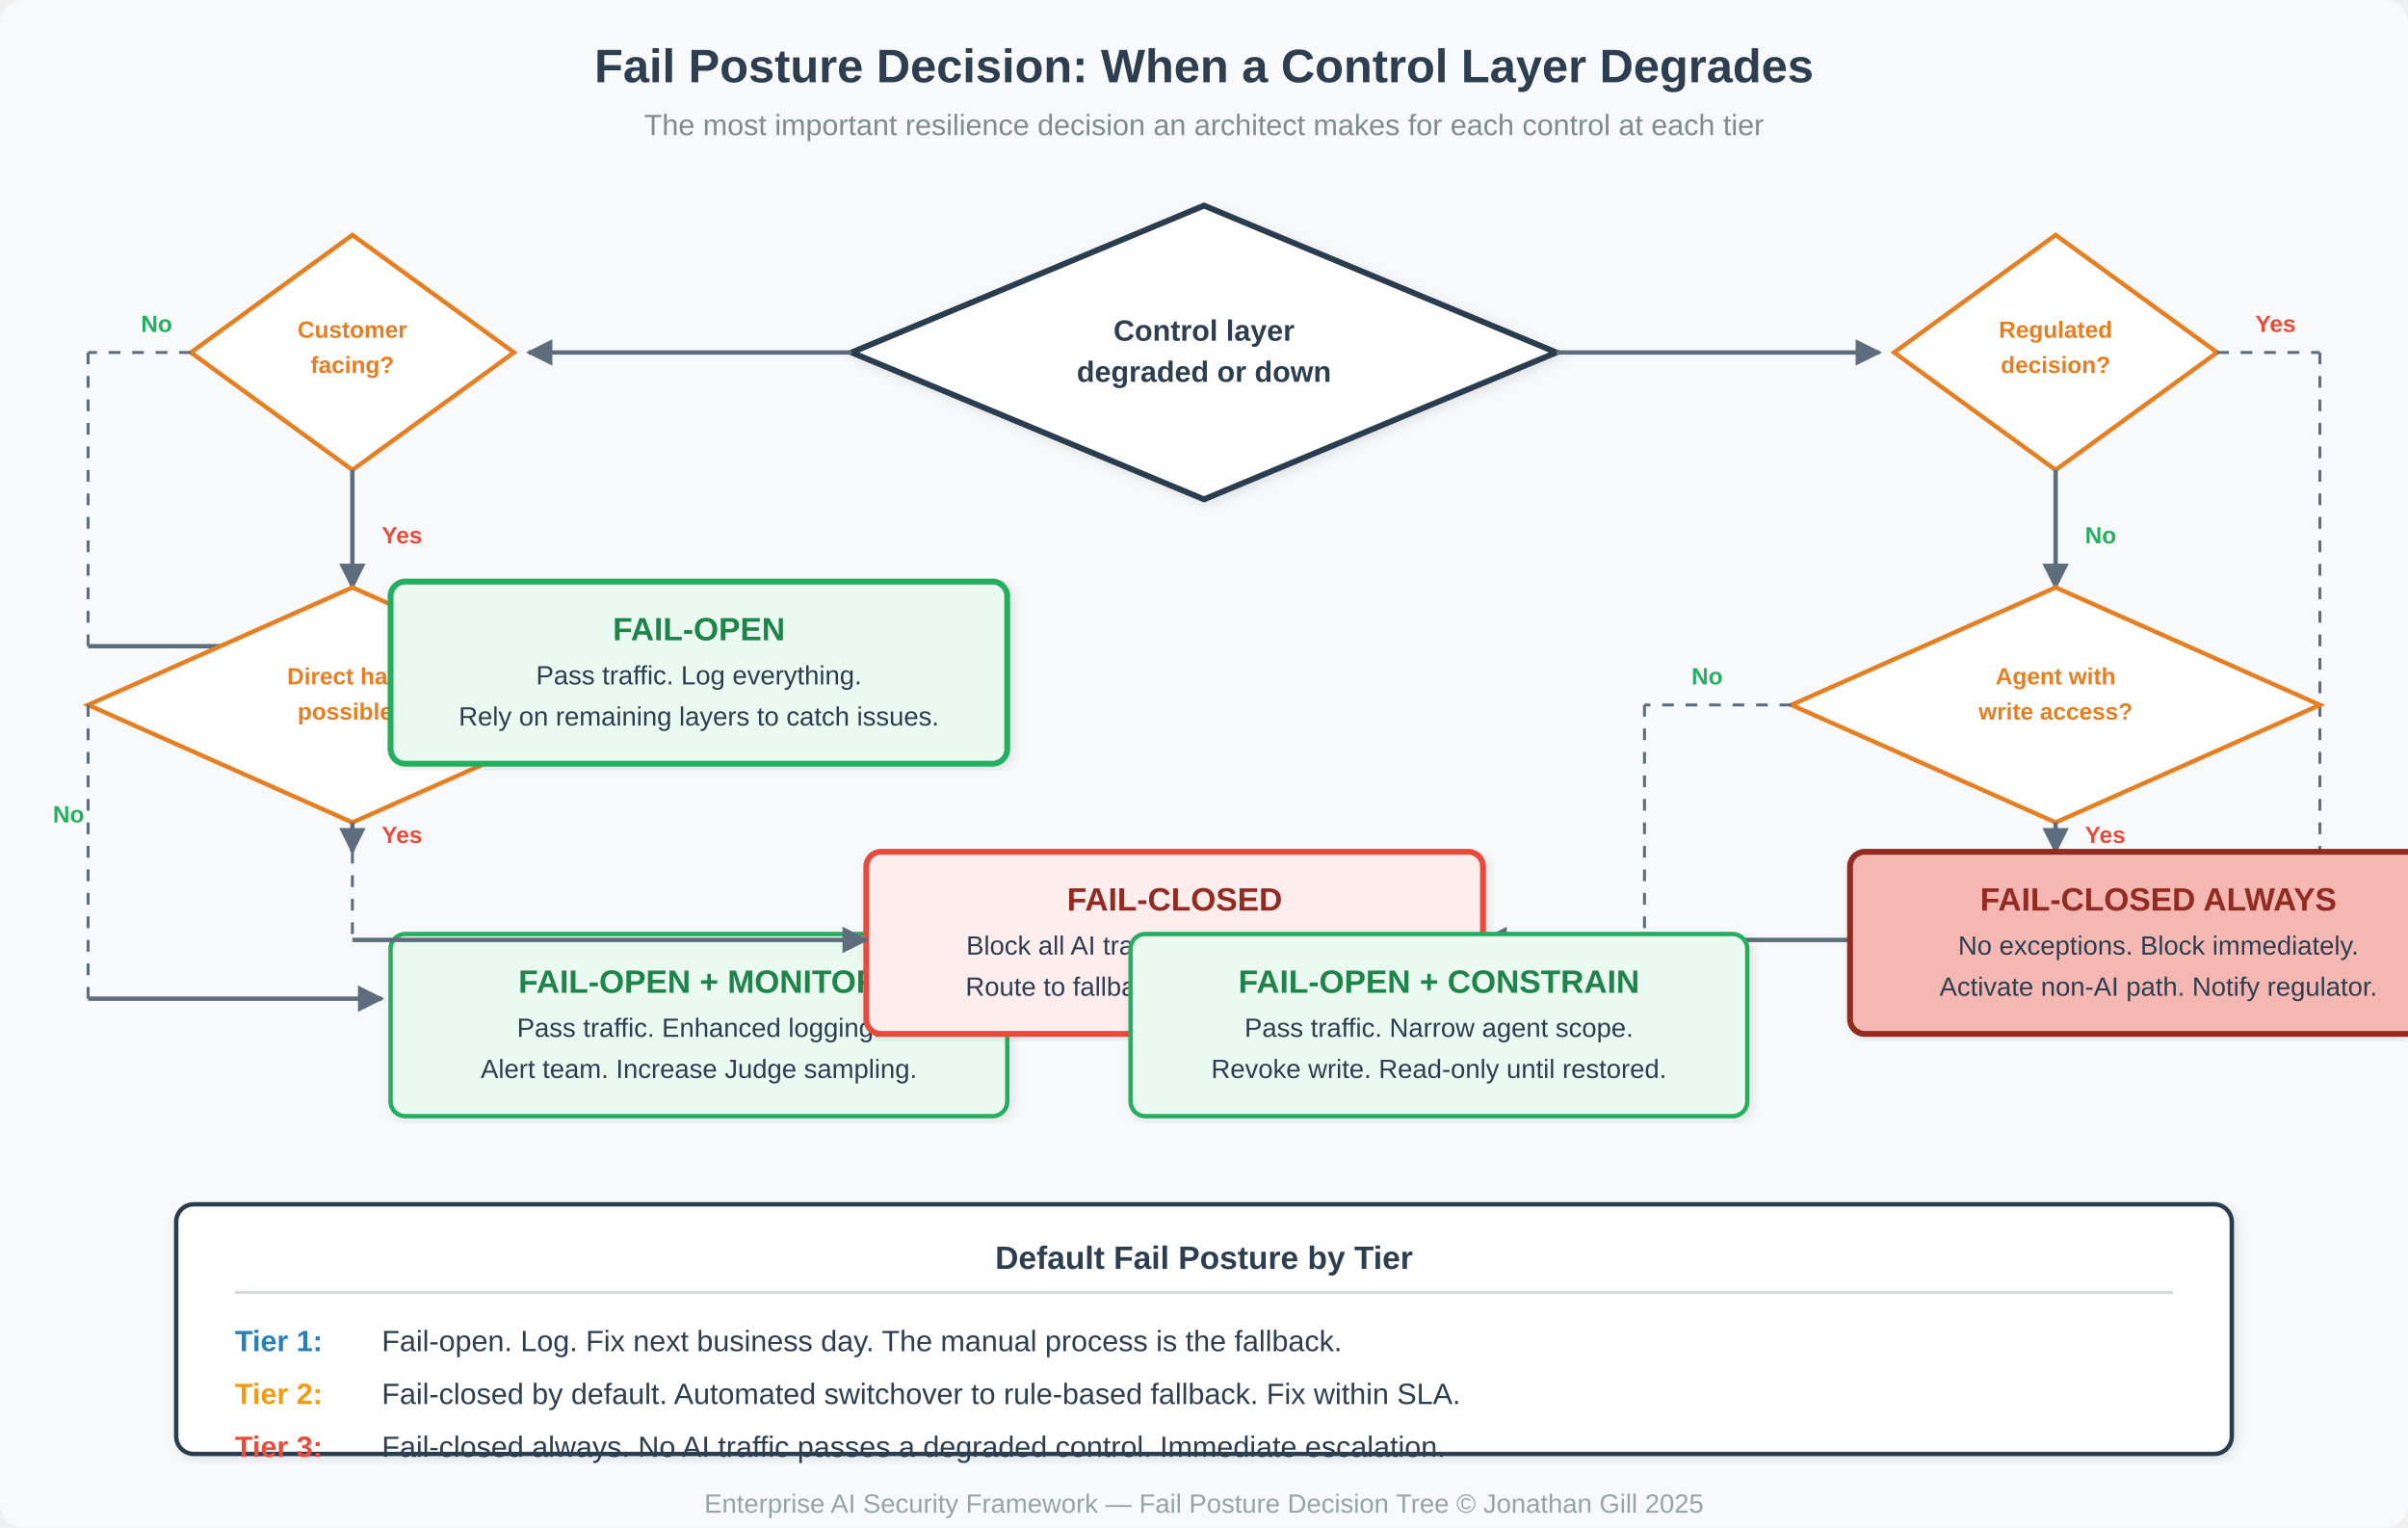
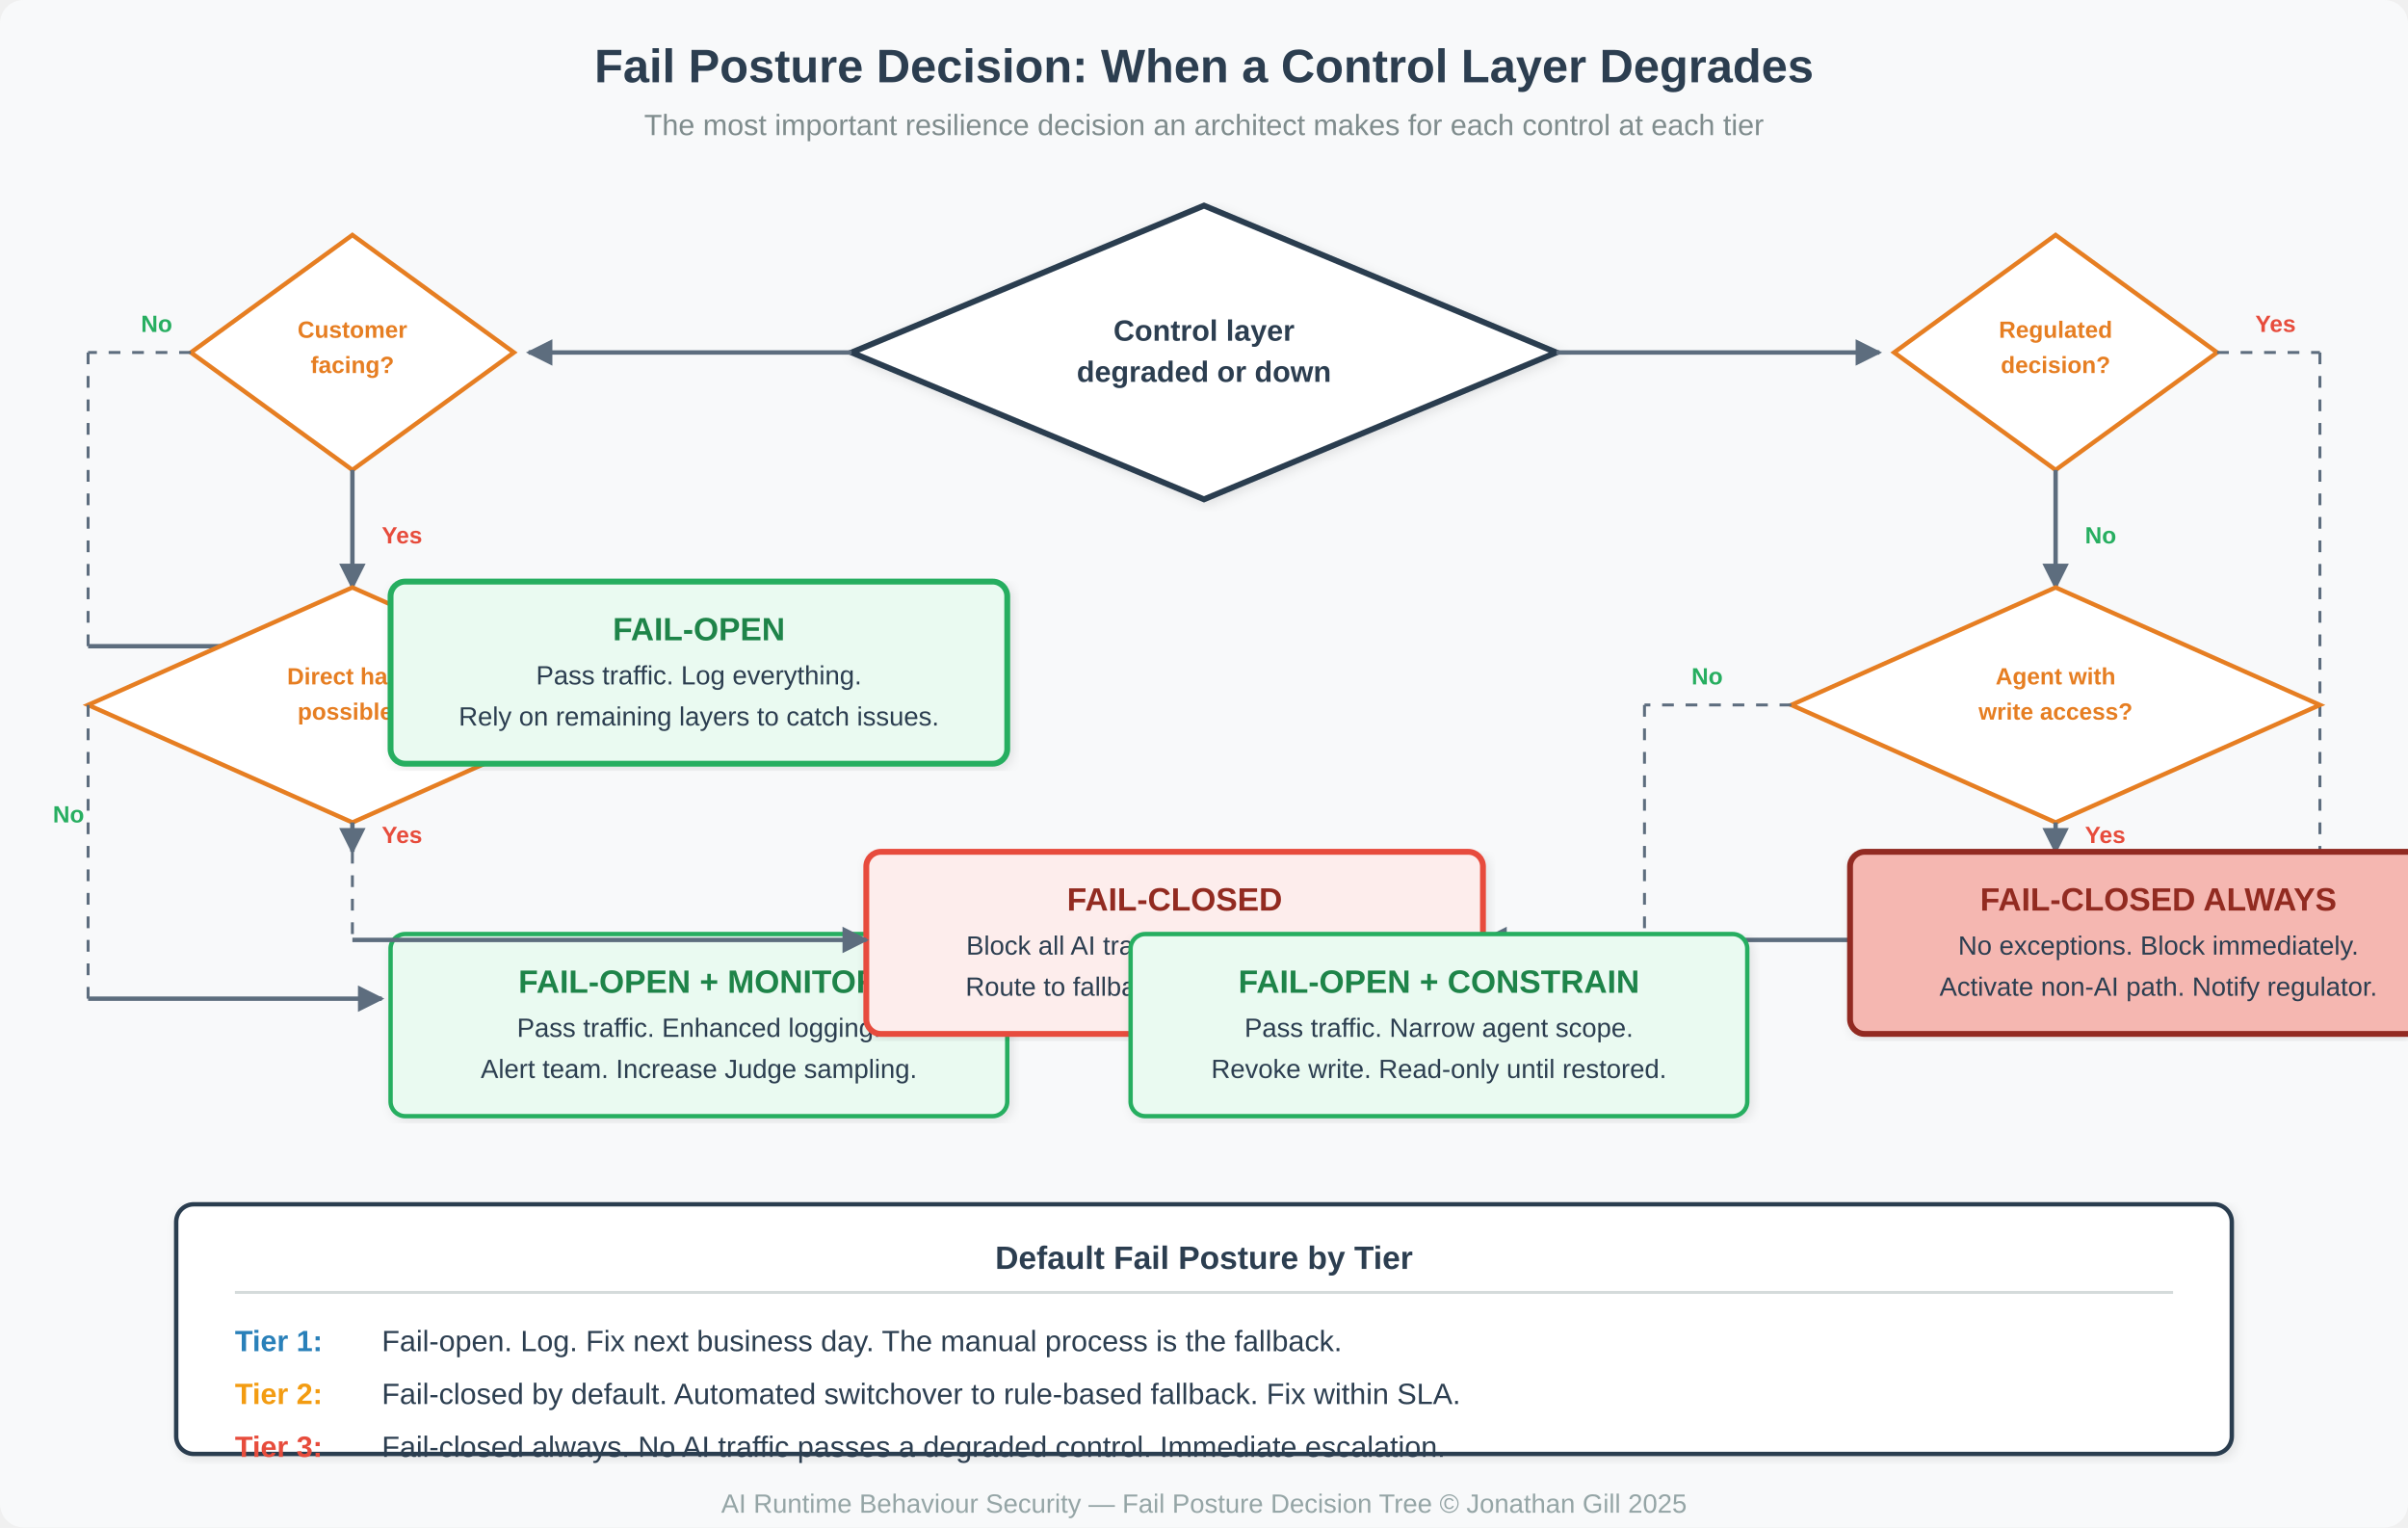
<svg xmlns="http://www.w3.org/2000/svg" width="820" height="520" viewBox="0 0 820 520" font-family="Arial, Helvetica, sans-serif">
  <defs>
    <filter id="shadow" x="-2%" y="-2%" width="104%" height="106%">
      <feDropShadow dx="1" dy="1" stdDeviation="2" flood-opacity="0.1" />
    </filter>
    <marker id="arrow" viewBox="0 0 10 10" refX="9" refY="5" markerWidth="6" markerHeight="6" orient="auto">
      <path d="M 0 0 L 10 5 L 0 10 z" fill="#5d6d7e" />
    </marker>
  </defs>
  <rect width="820" height="520" fill="#f8f9fa" rx="8" />
  <text x="410" y="28" text-anchor="middle" font-size="16" font-weight="bold" fill="#2c3e50">Fail Posture Decision: When a Control Layer Degrades</text>
  <text x="410" y="46" text-anchor="middle" font-size="10" fill="#7f8c8d">The most important resilience decision an architect makes for each control at each tier</text>
  <polygon points="410,70 530,120 410,170 290,120" fill="#fff" stroke="#2c3e50" stroke-width="2" filter="url(#shadow)" />
  <text x="410" y="116" text-anchor="middle" font-size="10" font-weight="bold" fill="#2c3e50">Control layer</text>
  <text x="410" y="130" text-anchor="middle" font-size="10" font-weight="bold" fill="#2c3e50">degraded or down</text>
  <line x1="290" y1="120" x2="180" y2="120" stroke="#5d6d7e" stroke-width="1.5" marker-end="url(#arrow)" />
  <line x1="530" y1="120" x2="640" y2="120" stroke="#5d6d7e" stroke-width="1.5" marker-end="url(#arrow)" />
  <polygon points="120,80 175,120 120,160 65,120" fill="#fff" stroke="#e67e22" stroke-width="1.5" />
  <text x="120" y="115" text-anchor="middle" font-size="8" font-weight="bold" fill="#e67e22">Customer</text>
  <text x="120" y="127" text-anchor="middle" font-size="8" font-weight="bold" fill="#e67e22">facing?</text>
  <polygon points="700,80 755,120 700,160 645,120" fill="#fff" stroke="#e67e22" stroke-width="1.5" />
  <text x="700" y="115" text-anchor="middle" font-size="8" font-weight="bold" fill="#e67e22">Regulated</text>
  <text x="700" y="127" text-anchor="middle" font-size="8" font-weight="bold" fill="#e67e22">decision?</text>
  <line x1="65" y1="120" x2="30" y2="120" stroke="#5d6d7e" stroke-width="1" stroke-dasharray="4" />
  <text x="48" y="113" font-size="8" fill="#27ae60" font-weight="bold">No</text>
  <line x1="30" y1="120" x2="30" y2="220" stroke="#5d6d7e" stroke-width="1" stroke-dasharray="4" />
  <line x1="30" y1="220" x2="130" y2="220" stroke="#5d6d7e" stroke-width="1.5" marker-end="url(#arrow)" />
  <line x1="120" y1="160" x2="120" y2="200" stroke="#5d6d7e" stroke-width="1.5" marker-end="url(#arrow)" />
  <text x="130" y="185" font-size="8" fill="#e74c3c" font-weight="bold">Yes</text>
  <line x1="755" y1="120" x2="790" y2="120" stroke="#5d6d7e" stroke-width="1" stroke-dasharray="4" />
  <text x="768" y="113" font-size="8" fill="#e74c3c" font-weight="bold">Yes</text>
  <line x1="790" y1="120" x2="790" y2="310" stroke="#5d6d7e" stroke-width="1" stroke-dasharray="4" />
  <line x1="790" y1="310" x2="690" y2="310" stroke="#5d6d7e" stroke-width="1.5" marker-end="url(#arrow)" />
  <line x1="700" y1="160" x2="700" y2="200" stroke="#5d6d7e" stroke-width="1.5" marker-end="url(#arrow)" />
  <text x="710" y="185" font-size="8" fill="#27ae60" font-weight="bold">No</text>
  <polygon points="120,200 210,240 120,280 30,240" fill="#fff" stroke="#e67e22" stroke-width="1.5" />
  <text x="120" y="233" text-anchor="middle" font-size="8" font-weight="bold" fill="#e67e22">Direct harm</text>
  <text x="120" y="245" text-anchor="middle" font-size="8" font-weight="bold" fill="#e67e22">possible?</text>
  <polygon points="700,200 790,240 700,280 610,240" fill="#fff" stroke="#e67e22" stroke-width="1.5" />
  <text x="700" y="233" text-anchor="middle" font-size="8" font-weight="bold" fill="#e67e22">Agent with</text>
  <text x="700" y="245" text-anchor="middle" font-size="8" font-weight="bold" fill="#e67e22">write access?</text>
  <line x1="30" y1="240" x2="30" y2="340" stroke="#5d6d7e" stroke-width="1" stroke-dasharray="4" />
  <text x="18" y="280" font-size="8" fill="#27ae60" font-weight="bold">No</text>
  <line x1="30" y1="340" x2="130" y2="340" stroke="#5d6d7e" stroke-width="1.5" marker-end="url(#arrow)" />
  <line x1="120" y1="280" x2="120" y2="290" stroke="#5d6d7e" stroke-width="1.5" marker-end="url(#arrow)" />
  <text x="130" y="287" font-size="8" fill="#e74c3c" font-weight="bold">Yes</text>
  <line x1="700" y1="280" x2="700" y2="290" stroke="#5d6d7e" stroke-width="1.5" marker-end="url(#arrow)" />
  <text x="710" y="287" font-size="8" fill="#e74c3c" font-weight="bold">Yes</text>
  <line x1="610" y1="240" x2="560" y2="240" stroke="#5d6d7e" stroke-width="1" stroke-dasharray="4" />
  <text x="576" y="233" font-size="8" fill="#27ae60" font-weight="bold">No</text>
  <line x1="560" y1="240" x2="560" y2="340" stroke="#5d6d7e" stroke-width="1" stroke-dasharray="4" />
  <line x1="560" y1="340" x2="490" y2="340" stroke="#5d6d7e" stroke-width="1.5" marker-end="url(#arrow)" />
  <rect x="133" y="198" width="210" height="62" rx="5" fill="#eafaf1" stroke="#27ae60" stroke-width="2" filter="url(#shadow)" />
  <text x="238" y="218" text-anchor="middle" font-size="11" font-weight="bold" fill="#1e8449">FAIL-OPEN</text>
  <text x="238" y="233" text-anchor="middle" font-size="9" fill="#2c3e50">Pass traffic. Log everything.</text>
  <text x="238" y="247" text-anchor="middle" font-size="9" fill="#2c3e50">Rely on remaining layers to catch issues.</text>
  <rect x="133" y="318" width="210" height="62" rx="5" fill="#eafaf1" stroke="#27ae60" stroke-width="1.5" filter="url(#shadow)" />
  <text x="238" y="338" text-anchor="middle" font-size="11" font-weight="bold" fill="#1e8449">FAIL-OPEN + MONITOR</text>
  <text x="238" y="353" text-anchor="middle" font-size="9" fill="#2c3e50">Pass traffic. Enhanced logging.</text>
  <text x="238" y="367" text-anchor="middle" font-size="9" fill="#2c3e50">Alert team. Increase Judge sampling.</text>
  <rect x="120" y="290" width="1" height="1" fill="none" />
  <rect x="80" y="290" width="210" height="1" fill="none" />
  <rect x="295" y="290" width="210" height="62" rx="5" fill="#fdedec" stroke="#e74c3c" stroke-width="2" filter="url(#shadow)" />
  <text x="400" y="310" text-anchor="middle" font-size="11" font-weight="bold" fill="#922b21">FAIL-CLOSED</text>
  <text x="400" y="325" text-anchor="middle" font-size="9" fill="#2c3e50">Block all AI traffic through this layer.</text>
  <text x="400" y="339" text-anchor="middle" font-size="9" fill="#2c3e50">Route to fallback. Alert immediately.</text>
  <line x1="120" y1="290" x2="120" y2="320" stroke="#5d6d7e" stroke-width="1" stroke-dasharray="4" />
  <line x1="120" y1="320" x2="295" y2="320" stroke="#5d6d7e" stroke-width="1.5" marker-end="url(#arrow)" />
  <line x1="700" y1="290" x2="700" y2="320" stroke="#5d6d7e" stroke-width="1" stroke-dasharray="4" />
  <line x1="700" y1="320" x2="505" y2="320" stroke="#5d6d7e" stroke-width="1.5" marker-end="url(#arrow)" />
  <rect x="385" y="318" width="210" height="62" rx="5" fill="#eafaf1" stroke="#27ae60" stroke-width="1.5" filter="url(#shadow)" />
  <text x="490" y="338" text-anchor="middle" font-size="11" font-weight="bold" fill="#1e8449">FAIL-OPEN + CONSTRAIN</text>
  <text x="490" y="353" text-anchor="middle" font-size="9" fill="#2c3e50">Pass traffic. Narrow agent scope.</text>
  <text x="490" y="367" text-anchor="middle" font-size="9" fill="#2c3e50">Revoke write. Read-only until restored.</text>
  <rect x="630" y="290" width="210" height="62" rx="5" fill="#f5b7b1" stroke="#922b21" stroke-width="2" filter="url(#shadow)" />
  <text x="735" y="310" text-anchor="middle" font-size="11" font-weight="bold" fill="#922b21">FAIL-CLOSED ALWAYS</text>
  <text x="735" y="325" text-anchor="middle" font-size="9" fill="#2c3e50">No exceptions. Block immediately.</text>
  <text x="735" y="339" text-anchor="middle" font-size="9" fill="#2c3e50">Activate non-AI path. Notify regulator.</text>
  <rect x="60" y="410" width="700" height="85" rx="6" fill="#fff" stroke="#2c3e50" stroke-width="1.5" filter="url(#shadow)" />
  <text x="410" y="432" text-anchor="middle" font-size="11" font-weight="bold" fill="#2c3e50">Default Fail Posture by Tier</text>
  <line x1="80" y1="440" x2="740" y2="440" stroke="#d5dbdb" stroke-width="1" />
  <text x="80" y="460" font-size="10" fill="#2980b9" font-weight="bold">Tier 1:</text>
  <text x="130" y="460" font-size="10" fill="#2c3e50">Fail-open. Log. Fix next business day. The manual process is the fallback.</text>
  <text x="80" y="478" font-size="10" fill="#f39c12" font-weight="bold">Tier 2:</text>
  <text x="130" y="478" font-size="10" fill="#2c3e50">Fail-closed by default. Automated switchover to rule-based fallback. Fix within SLA.</text>
  <text x="80" y="496" font-size="10" fill="#e74c3c" font-weight="bold">Tier 3:</text>
  <text x="130" y="496" font-size="10" fill="#2c3e50">Fail-closed always. No AI traffic passes a degraded control. Immediate escalation.</text>
-   <text x="410" y="515" text-anchor="middle" font-size="9" fill="#95a5a6">Enterprise AI Security Framework — Fail Posture Decision Tree © Jonathan Gill 2025</text>
+   <text x="410" y="515" text-anchor="middle" font-size="9" fill="#95a5a6">AI Runtime Behaviour Security — Fail Posture Decision Tree © Jonathan Gill 2025</text>
</svg>
